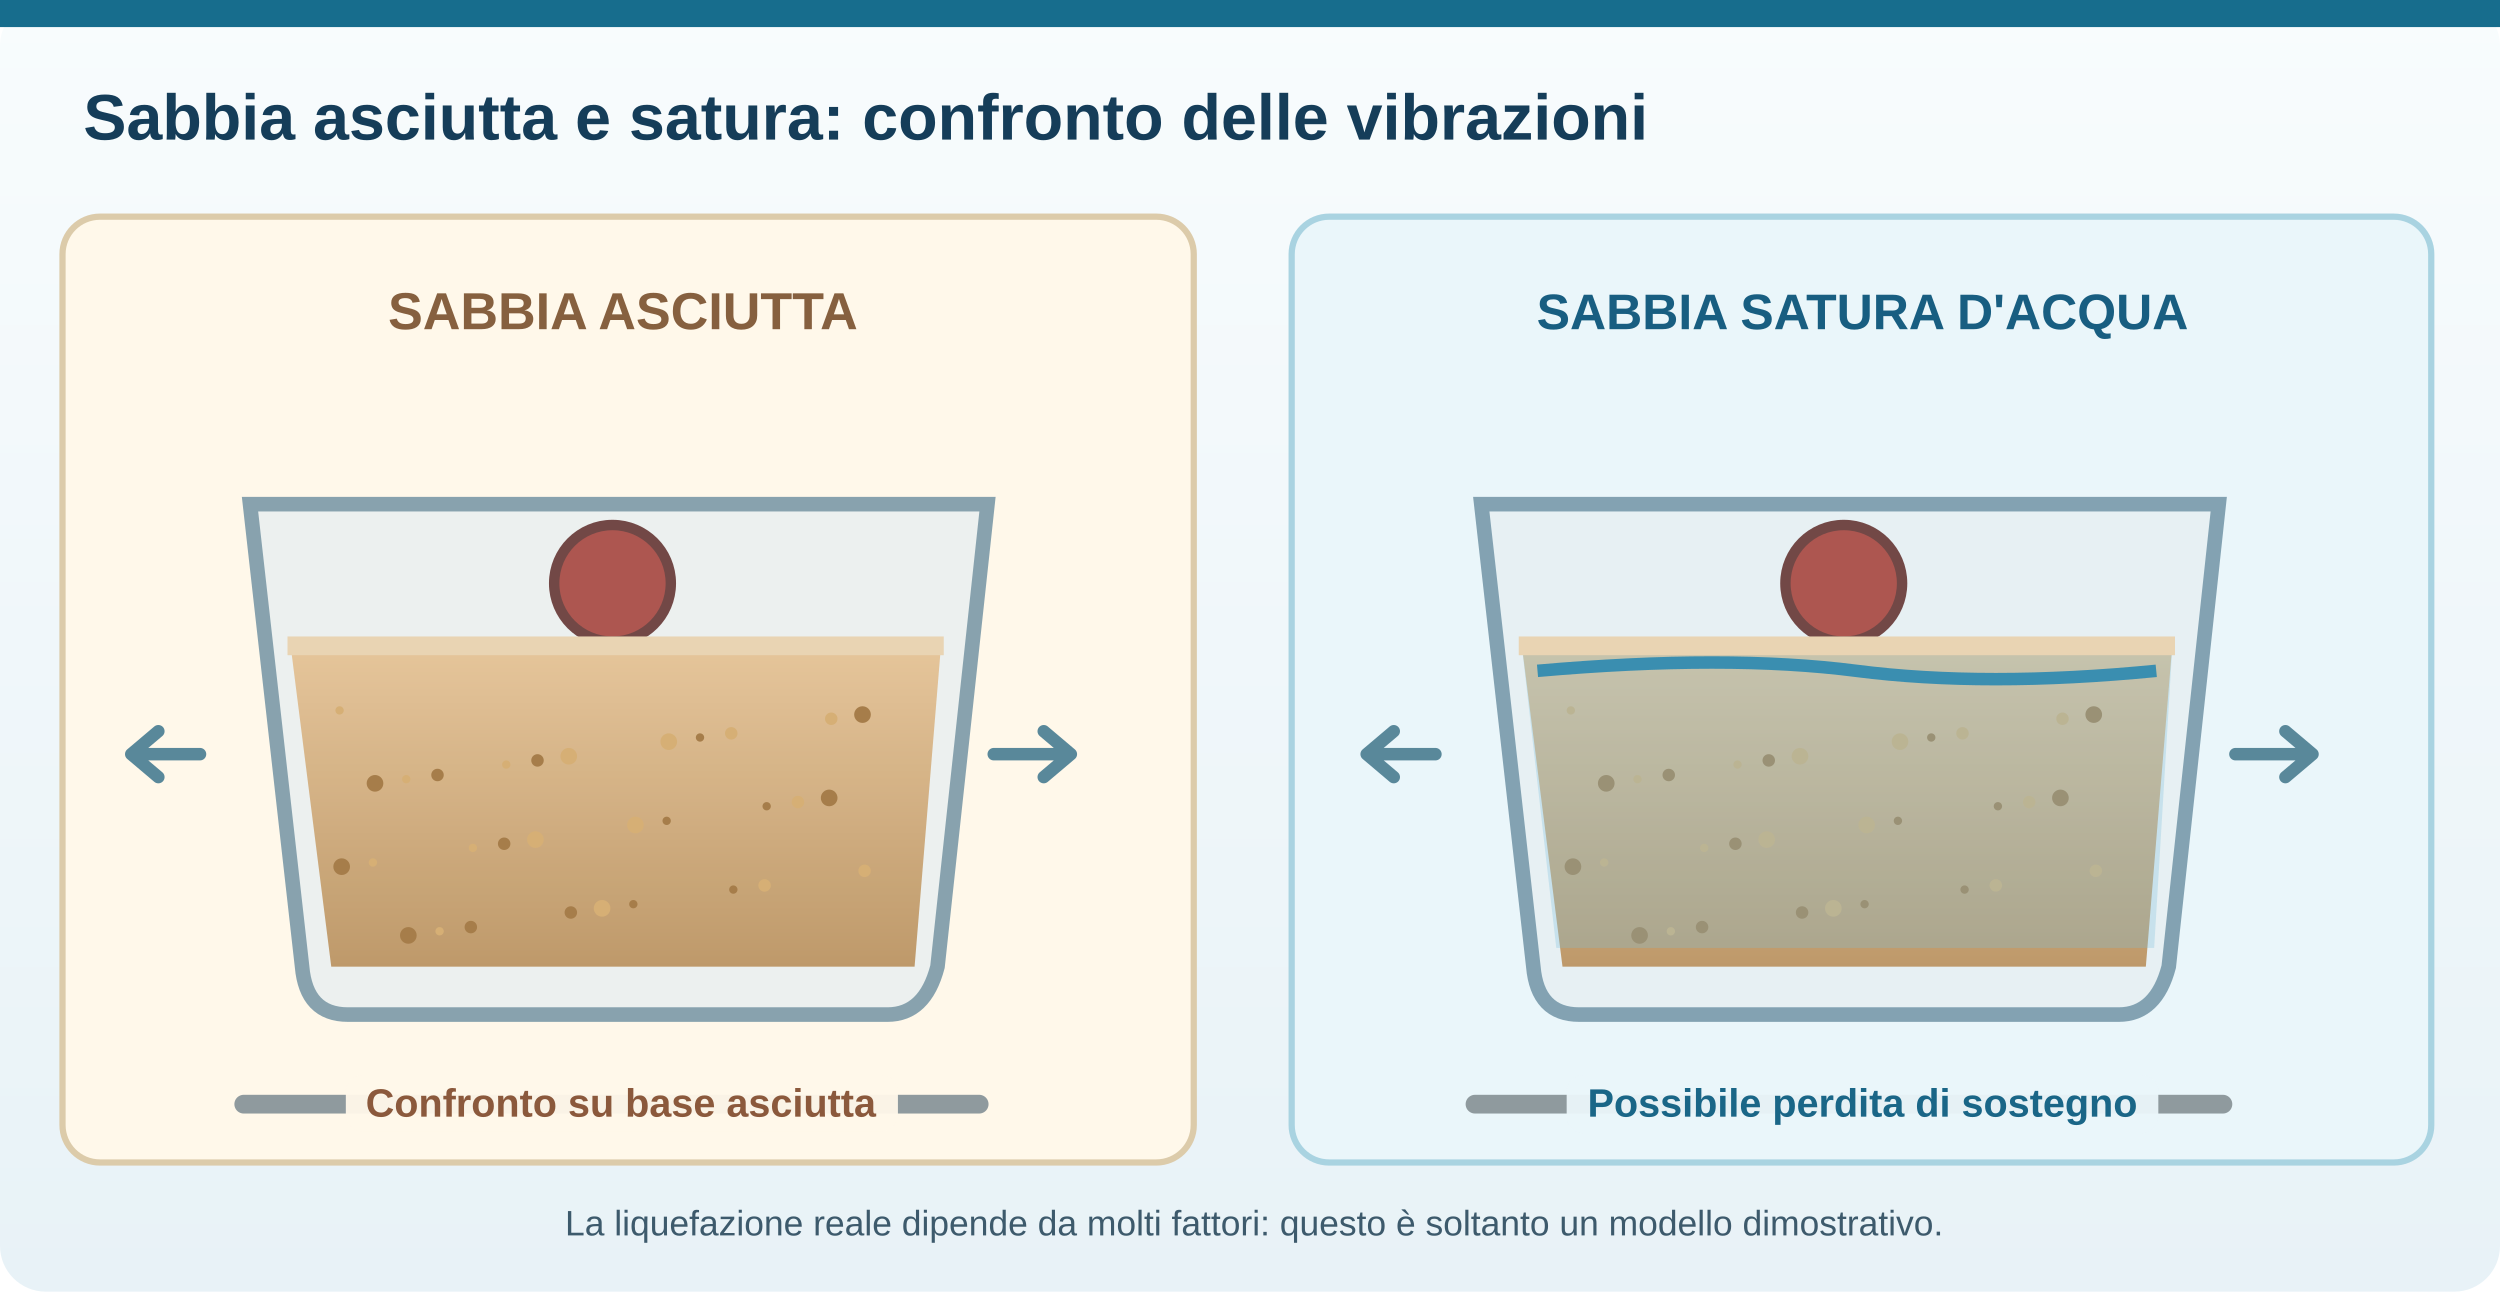
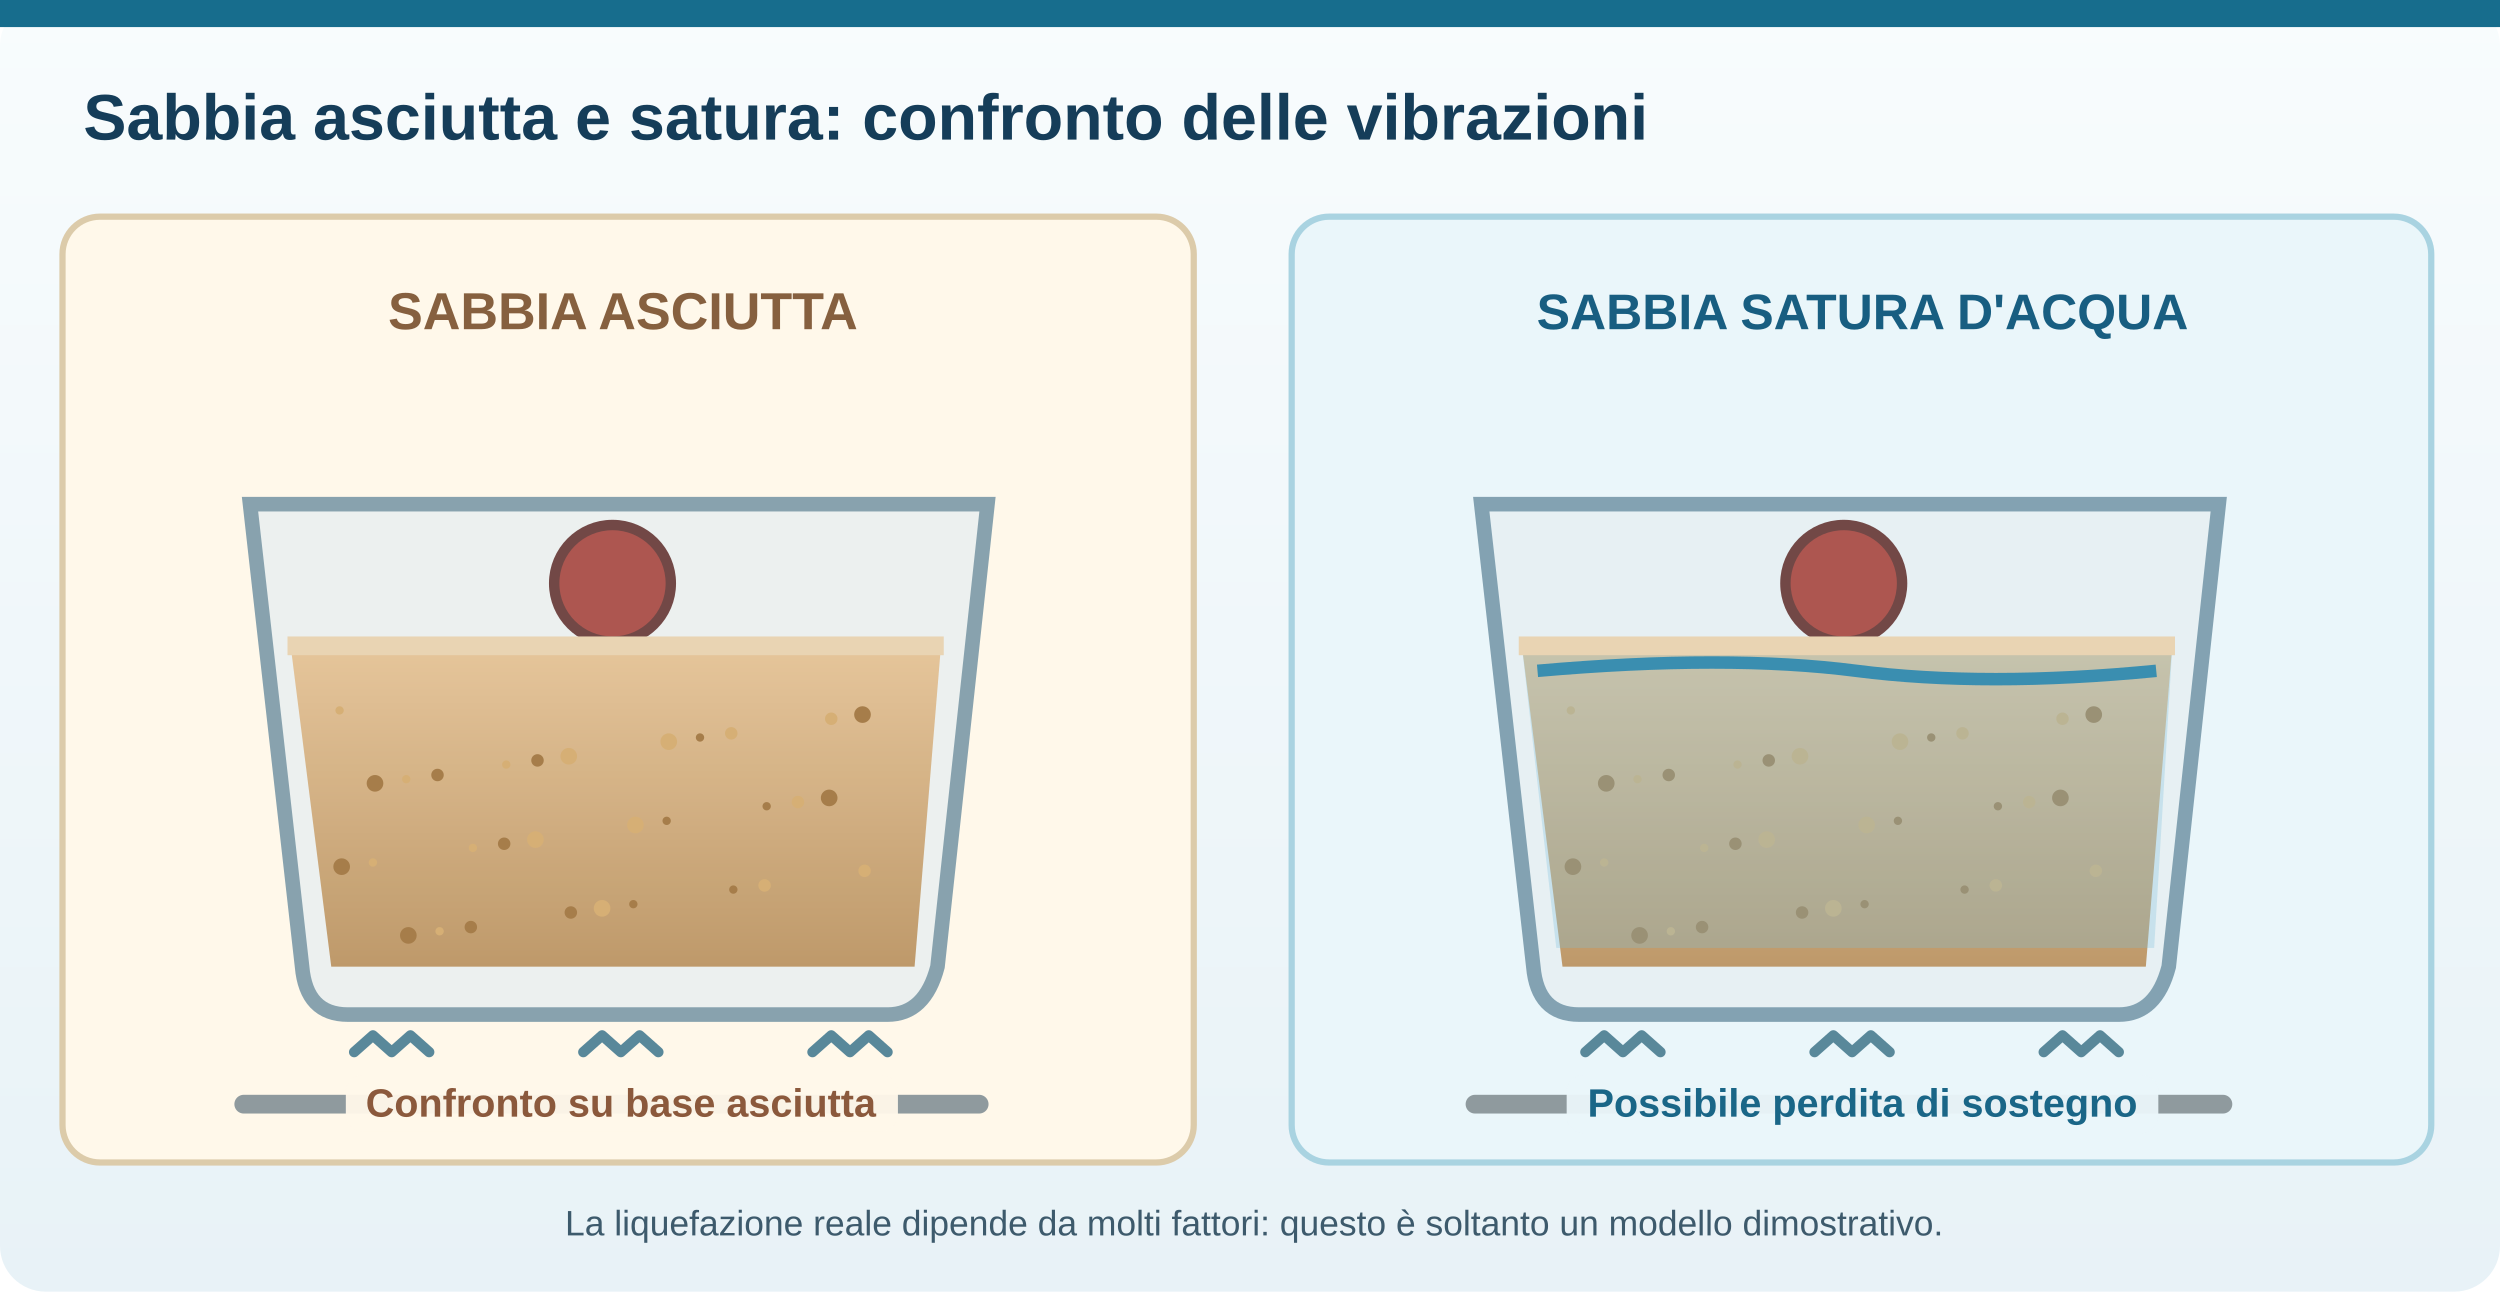
<svg xmlns="http://www.w3.org/2000/svg" width="1200" height="620" viewBox="0 0 1200 620" role="img" aria-labelledby="title desc">
-   <style>.fermo{display:none}.fb{transform-box:fill-box}@media (prefers-reduced-motion:reduce){*{animation:none!important}}@keyframes sc{from{transform:translateX(-7px)}to{transform:translateX(7px)}}.scuoti{animation:sc .18s linear infinite alternate}@keyframes af{0%,10%{transform:translateY(0);opacity:1}70%,88%{transform:translateY(82px);opacity:1}95%{transform:translateY(82px);opacity:0}96%{transform:translateY(0);opacity:0}100%{transform:translateY(0);opacity:1}}.affonda{animation:af 9s ease-in-out infinite}</style>
+   <style>.fermo{display:none}.fb{transform-box:fill-box}@media (prefers-reduced-motion:reduce){*{animation:none!important}}@keyframes sc{0%,100%{transform:translateY(0)}15%{transform:translateY(-4px)}30%{transform:translateY(1px)}45%{transform:translateY(0)}}.scuoti{animation:sc .5s linear infinite}@keyframes vb{0%,100%{opacity:.25}15%{opacity:1}45%{opacity:.25}}.vibra{animation:vb .5s linear infinite}@keyframes af{0%,10%{transform:translateY(0);opacity:1}70%,88%{transform:translateY(82px);opacity:1}95%{transform:translateY(82px);opacity:0}96%{transform:translateY(0);opacity:0}100%{transform:translateY(0);opacity:1}}.affonda{animation:af 9s ease-in-out infinite}</style>
  <defs>
    <linearGradient id="bg" x1="0" x2="0" y1="0" y2="1">
      <stop stop-color="#f8fcfd" />
      <stop offset="1" stop-color="#e8f2f7" />
    </linearGradient>
    <linearGradient id="gel" x1="0" x2="0" y1="0" y2="1">
      <stop stop-color="#a8dbe6" />
      <stop offset="1" stop-color="#4ea2b6" />
    </linearGradient>
    <linearGradient id="sand" x1="0" x2="0" y1="0" y2="1">
      <stop stop-color="#e6c497" />
      <stop offset="1" stop-color="#bb9462" />
    </linearGradient>
  </defs>
  <rect width="1200" height="620" rx="22" fill="url(#bg)" />
  <rect y="0" width="1200" height="13" fill="#176d8d" />
  <text x="40" y="67" font-family="Arial,sans-serif" font-size="31" font-weight="700" fill="#153d59" text-anchor="start">Sabbia asciutta e satura: confronto delle vibrazioni</text>
  <rect x="30" y="104" width="543" height="454" rx="18" fill="#fff8ea" stroke="#dccbaa" stroke-width="3" />
  <rect x="620" y="104" width="547" height="454" rx="18" fill="#eaf6fa" stroke="#a9d3e1" stroke-width="3" />
  <text x="299" y="158" font-family="Arial,sans-serif" font-size="25" font-weight="700" fill="#86603f" text-anchor="middle">SABBIA ASCIUTTA</text>
  <text x="894" y="158" font-family="Arial,sans-serif" font-size="24" font-weight="700" fill="#185e81" text-anchor="middle">SABBIA SATURA D'ACQUA</text>
  <g class="scuoti">
    <g transform="translate(120 242)">
      <path d="M0 0 H354 L330 222 Q324 245 306 245 H47 Q27 245 25 222Z" fill="#e5eef0" opacity=".75" stroke="#60869a" stroke-width="7" />
      <path d="M19 64 H332 L319 222 H39Z" fill="url(#sand)" opacity=".94" />
      <circle cx="43" cy="99" r="2" fill="#d6af75" />
      <circle cx="90" cy="130" r="3" fill="#a67d4a" />
      <circle cx="137" cy="161" r="4" fill="#d6af75" />
      <circle cx="184" cy="192" r="2" fill="#a67d4a" />
      <circle cx="231" cy="110" r="3" fill="#d6af75" />
      <circle cx="278" cy="141" r="4" fill="#a67d4a" />
      <circle cx="59" cy="172" r="2" fill="#d6af75" />
      <circle cx="106" cy="203" r="3" fill="#a67d4a" />
      <circle cx="153" cy="121" r="4" fill="#d6af75" />
      <circle cx="200" cy="152" r="2" fill="#a67d4a" />
      <circle cx="247" cy="183" r="3" fill="#d6af75" />
      <circle cx="294" cy="101" r="4" fill="#a67d4a" />
      <circle cx="75" cy="132" r="2" fill="#d6af75" />
      <circle cx="122" cy="163" r="3" fill="#a67d4a" />
      <circle cx="169" cy="194" r="4" fill="#d6af75" />
      <circle cx="216" cy="112" r="2" fill="#a67d4a" />
      <circle cx="263" cy="143" r="3" fill="#d6af75" />
      <circle cx="44" cy="174" r="4" fill="#a67d4a" />
      <circle cx="91" cy="205" r="2" fill="#d6af75" />
      <circle cx="138" cy="123" r="3" fill="#a67d4a" />
      <circle cx="185" cy="154" r="4" fill="#d6af75" />
      <circle cx="232" cy="185" r="2" fill="#a67d4a" />
      <circle cx="279" cy="103" r="3" fill="#d6af75" />
      <circle cx="60" cy="134" r="4" fill="#a67d4a" />
      <circle cx="107" cy="165" r="2" fill="#d6af75" />
      <circle cx="154" cy="196" r="3" fill="#a67d4a" />
      <circle cx="201" cy="114" r="4" fill="#d6af75" />
      <circle cx="248" cy="145" r="2" fill="#a67d4a" />
      <circle cx="295" cy="176" r="3" fill="#d6af75" />
      <circle cx="76" cy="207" r="4" fill="#a67d4a" />
      <circle cx="123" cy="125" r="2" fill="#d6af75" />
      <circle cx="174" cy="38" r="28" fill="#ad5650" stroke="#724846" stroke-width="5" />
      <path d="M18 68 H333" stroke="#e9d4b3" stroke-width="9" />
    </g>
  </g>
  <g class="scuoti">
    <g transform="translate(711 242)">
      <path d="M0 0 H354 L330 222 Q324 245 306 245 H47 Q27 245 25 222Z" fill="#e5eef0" opacity=".75" stroke="#60869a" stroke-width="7" />
      <path d="M19 64 H332 L319 222 H39Z" fill="url(#sand)" opacity=".94" />
      <circle cx="43" cy="99" r="2" fill="#d6af75" />
      <circle cx="90" cy="130" r="3" fill="#a67d4a" />
      <circle cx="137" cy="161" r="4" fill="#d6af75" />
      <circle cx="184" cy="192" r="2" fill="#a67d4a" />
      <circle cx="231" cy="110" r="3" fill="#d6af75" />
      <circle cx="278" cy="141" r="4" fill="#a67d4a" />
      <circle cx="59" cy="172" r="2" fill="#d6af75" />
      <circle cx="106" cy="203" r="3" fill="#a67d4a" />
      <circle cx="153" cy="121" r="4" fill="#d6af75" />
      <circle cx="200" cy="152" r="2" fill="#a67d4a" />
      <circle cx="247" cy="183" r="3" fill="#d6af75" />
      <circle cx="294" cy="101" r="4" fill="#a67d4a" />
      <circle cx="75" cy="132" r="2" fill="#d6af75" />
      <circle cx="122" cy="163" r="3" fill="#a67d4a" />
      <circle cx="169" cy="194" r="4" fill="#d6af75" />
      <circle cx="216" cy="112" r="2" fill="#a67d4a" />
      <circle cx="263" cy="143" r="3" fill="#d6af75" />
      <circle cx="44" cy="174" r="4" fill="#a67d4a" />
      <circle cx="91" cy="205" r="2" fill="#d6af75" />
      <circle cx="138" cy="123" r="3" fill="#a67d4a" />
      <circle cx="185" cy="154" r="4" fill="#d6af75" />
      <circle cx="232" cy="185" r="2" fill="#a67d4a" />
      <circle cx="279" cy="103" r="3" fill="#d6af75" />
      <circle cx="60" cy="134" r="4" fill="#a67d4a" />
      <circle cx="107" cy="165" r="2" fill="#d6af75" />
      <circle cx="154" cy="196" r="3" fill="#a67d4a" />
      <circle cx="201" cy="114" r="4" fill="#d6af75" />
      <circle cx="248" cy="145" r="2" fill="#a67d4a" />
      <circle cx="295" cy="176" r="3" fill="#d6af75" />
      <circle cx="76" cy="207" r="4" fill="#a67d4a" />
      <circle cx="123" cy="125" r="2" fill="#d6af75" />
      <path d="M19 64 H332 L323 213 H36Z" fill="#7bc0da" opacity=".3" />
      <path d="M27 80 Q118 72 180 80 T324 80" stroke="#3a8eb0" stroke-width="6" fill="none" />
      <circle class="affonda" cx="174" cy="38" r="28" fill="#ad5650" stroke="#724846" stroke-width="5" />
      <path d="M18 68 H333" stroke="#e9d4b3" stroke-width="9" />
    </g>
  </g>
  <path d="M117 530 H470 M708 530 H1067" stroke="#8f9a9e" stroke-width="9" stroke-linecap="round" />
-   <path d="M96 362 L63 362 l13 -11 M63 362 l13 11 M477 362 H514 l-13 -11 M514 362 l-13 11 M689 362 H656 l13 -11 M656 362 l13 11 M1073 362 H1110 l-13 -11 M1110 362 l-13 11" stroke="#59889a" stroke-width="6" fill="none" stroke-linecap="round" stroke-linejoin="round" />
+   <path class="vibra" d="M170 505 l9 -8 l9 8 l9 -8 l9 8 M280 505 l9 -8 l9 8 l9 -8 l9 8 M390 505 l9 -8 l9 8 l9 -8 l9 8 M761 505 l9 -8 l9 8 l9 -8 l9 8 M871 505 l9 -8 l9 8 l9 -8 l9 8 M981 505 l9 -8 l9 8 l9 -8 l9 8" stroke="#59889a" stroke-width="5" fill="none" stroke-linecap="round" stroke-linejoin="round" />
  <rect class="targhetta" x="166" y="516" width="265" height="27" rx="8" fill="#fff8ea" fill-opacity=".95" />
  <text x="298" y="536" font-family="Arial,sans-serif" font-size="19" font-weight="700" fill="#8b593c" text-anchor="middle">Confronto su base asciutta</text>
  <rect class="targhetta" x="752" y="516" width="284" height="28" rx="8" fill="#eaf6fa" fill-opacity=".95" />
  <text x="894" y="536" font-family="Arial,sans-serif" font-size="19" font-weight="700" fill="#1a6687" text-anchor="middle">Possibile perdita di sostegno</text>
  <text x="602" y="593" font-family="Arial,sans-serif" font-size="17" font-weight="400" fill="#3d5a6c" text-anchor="middle">La liquefazione reale dipende da molti fattori: questo è soltanto un modello dimostrativo.</text>
</svg>
